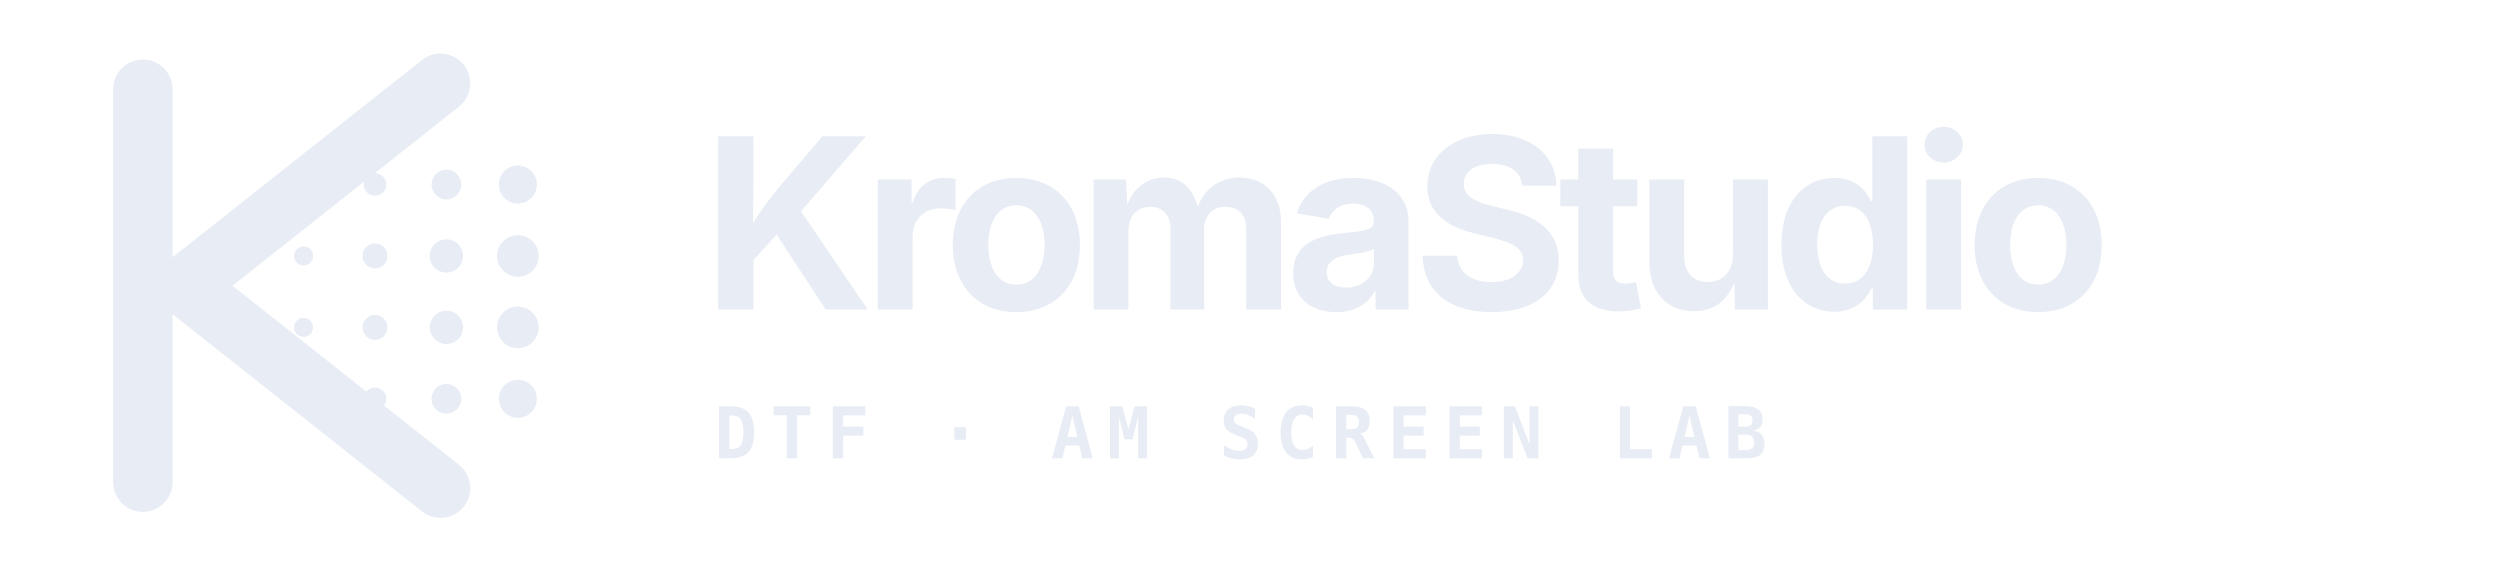
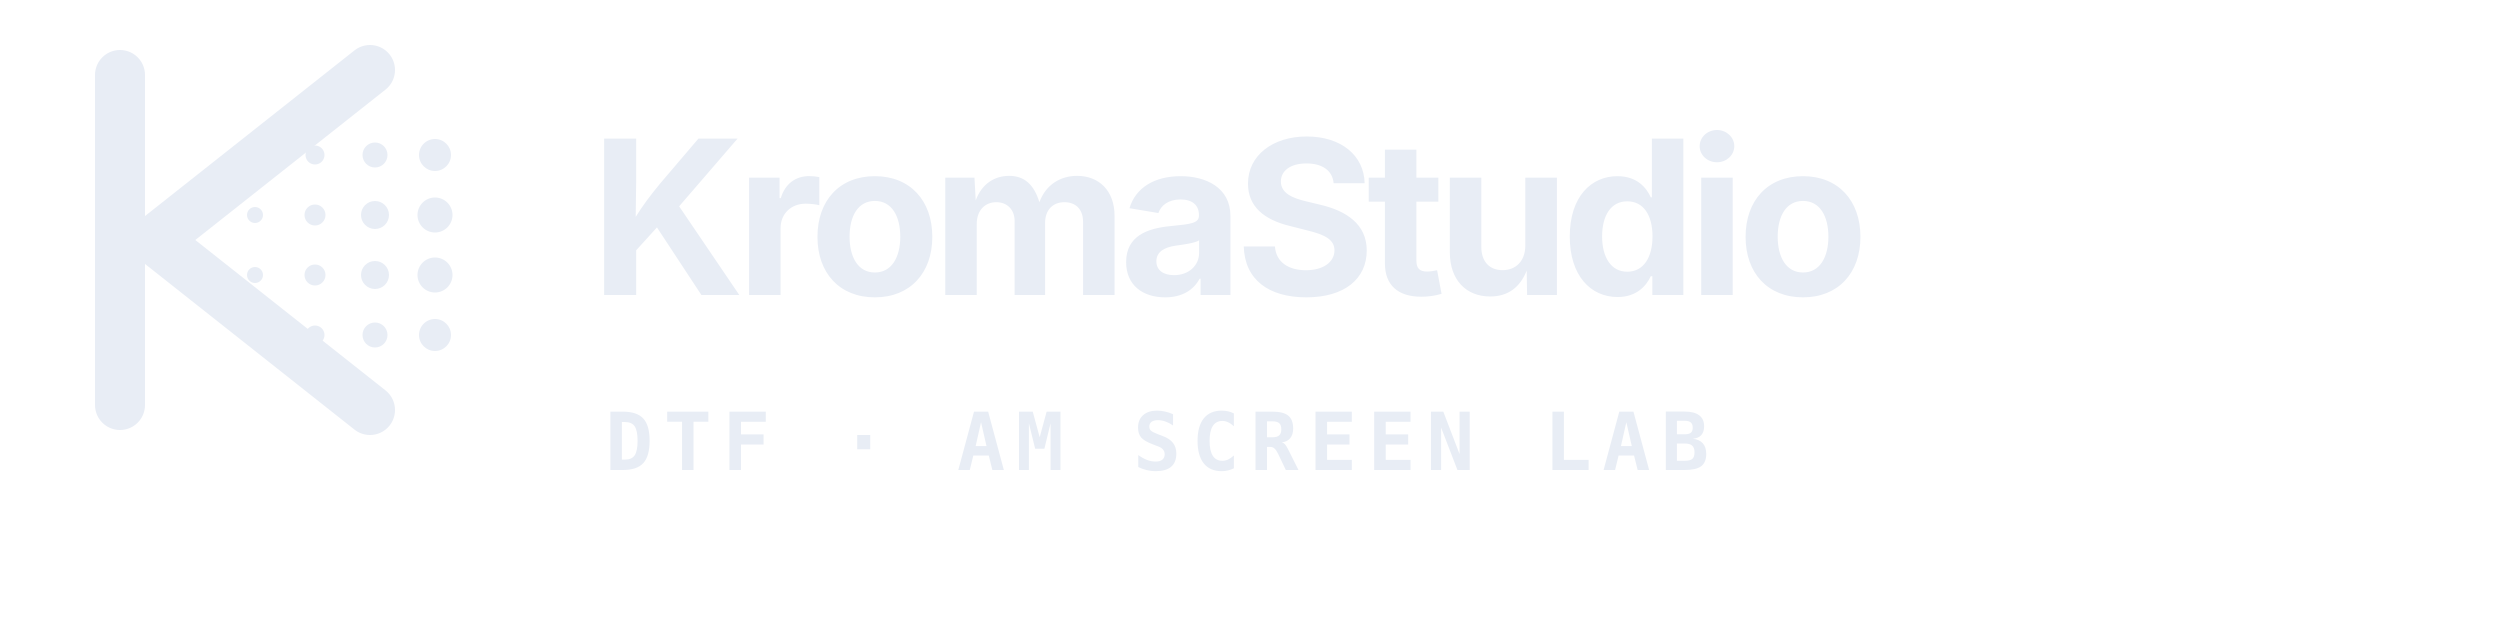
- <svg xmlns="http://www.w3.org/2000/svg" width="420" height="96" viewBox="0 0 420 96" fill="none" role="img" aria-labelledby="title">
+ <svg xmlns="http://www.w3.org/2000/svg" width="500" height="124" viewBox="0 0 500 124" fill="none" role="img" aria-labelledby="title">
  <g transform="translate(2 0)" fill="#E8EDF5">
    <path d="M22 15v66M29 48l43-34M29 48l43 34" stroke="#E8EDF5" stroke-width="10" stroke-linecap="round" stroke-linejoin="round" />
    <circle cx="49" cy="31" r="1.4" />
    <circle cx="61" cy="31" r="1.9" />
    <circle cx="73" cy="31" r="2.5" />
    <circle cx="85" cy="31" r="3.2" />
    <circle cx="49" cy="43" r="1.6" />
    <circle cx="61" cy="43" r="2.1" />
    <circle cx="73" cy="43" r="2.8" />
    <circle cx="85" cy="43" r="3.5" />
    <circle cx="49" cy="55" r="1.6" />
    <circle cx="61" cy="55" r="2.1" />
    <circle cx="73" cy="55" r="2.8" />
    <circle cx="85" cy="55" r="3.5" />
    <circle cx="49" cy="67" r="1.4" />
    <circle cx="61" cy="67" r="1.9" />
    <circle cx="73" cy="67" r="2.5" />
    <circle cx="85" cy="67" r="3.2" />
  </g>
-   <text x="118" y="52" fill="#E8EDF5" font-family="Inter, ui-sans-serif, system-ui, sans-serif" font-size="40" font-weight="700" letter-spacing="-1.8">KromaStudio</text>
-   <text x="120" y="77" fill="#E8EDF5" font-family="ui-monospace, SFMono-Regular, Menlo, monospace" font-size="12" font-weight="600" letter-spacing="2.2">DTF · AM SCREEN LAB</text>
+   <text x="118" y="59" fill="#E8EDF5" font-family="Inter, ui-sans-serif, system-ui, sans-serif" font-size="43" font-weight="700" letter-spacing="-1.8">KromaStudio</text>
+   <text x="121" y="94" fill="#E8EDF5" font-family="ui-monospace, SFMono-Regular, Menlo, monospace" font-size="16" font-weight="600" letter-spacing="2.1">DTF · AM SCREEN LAB</text>
</svg>
